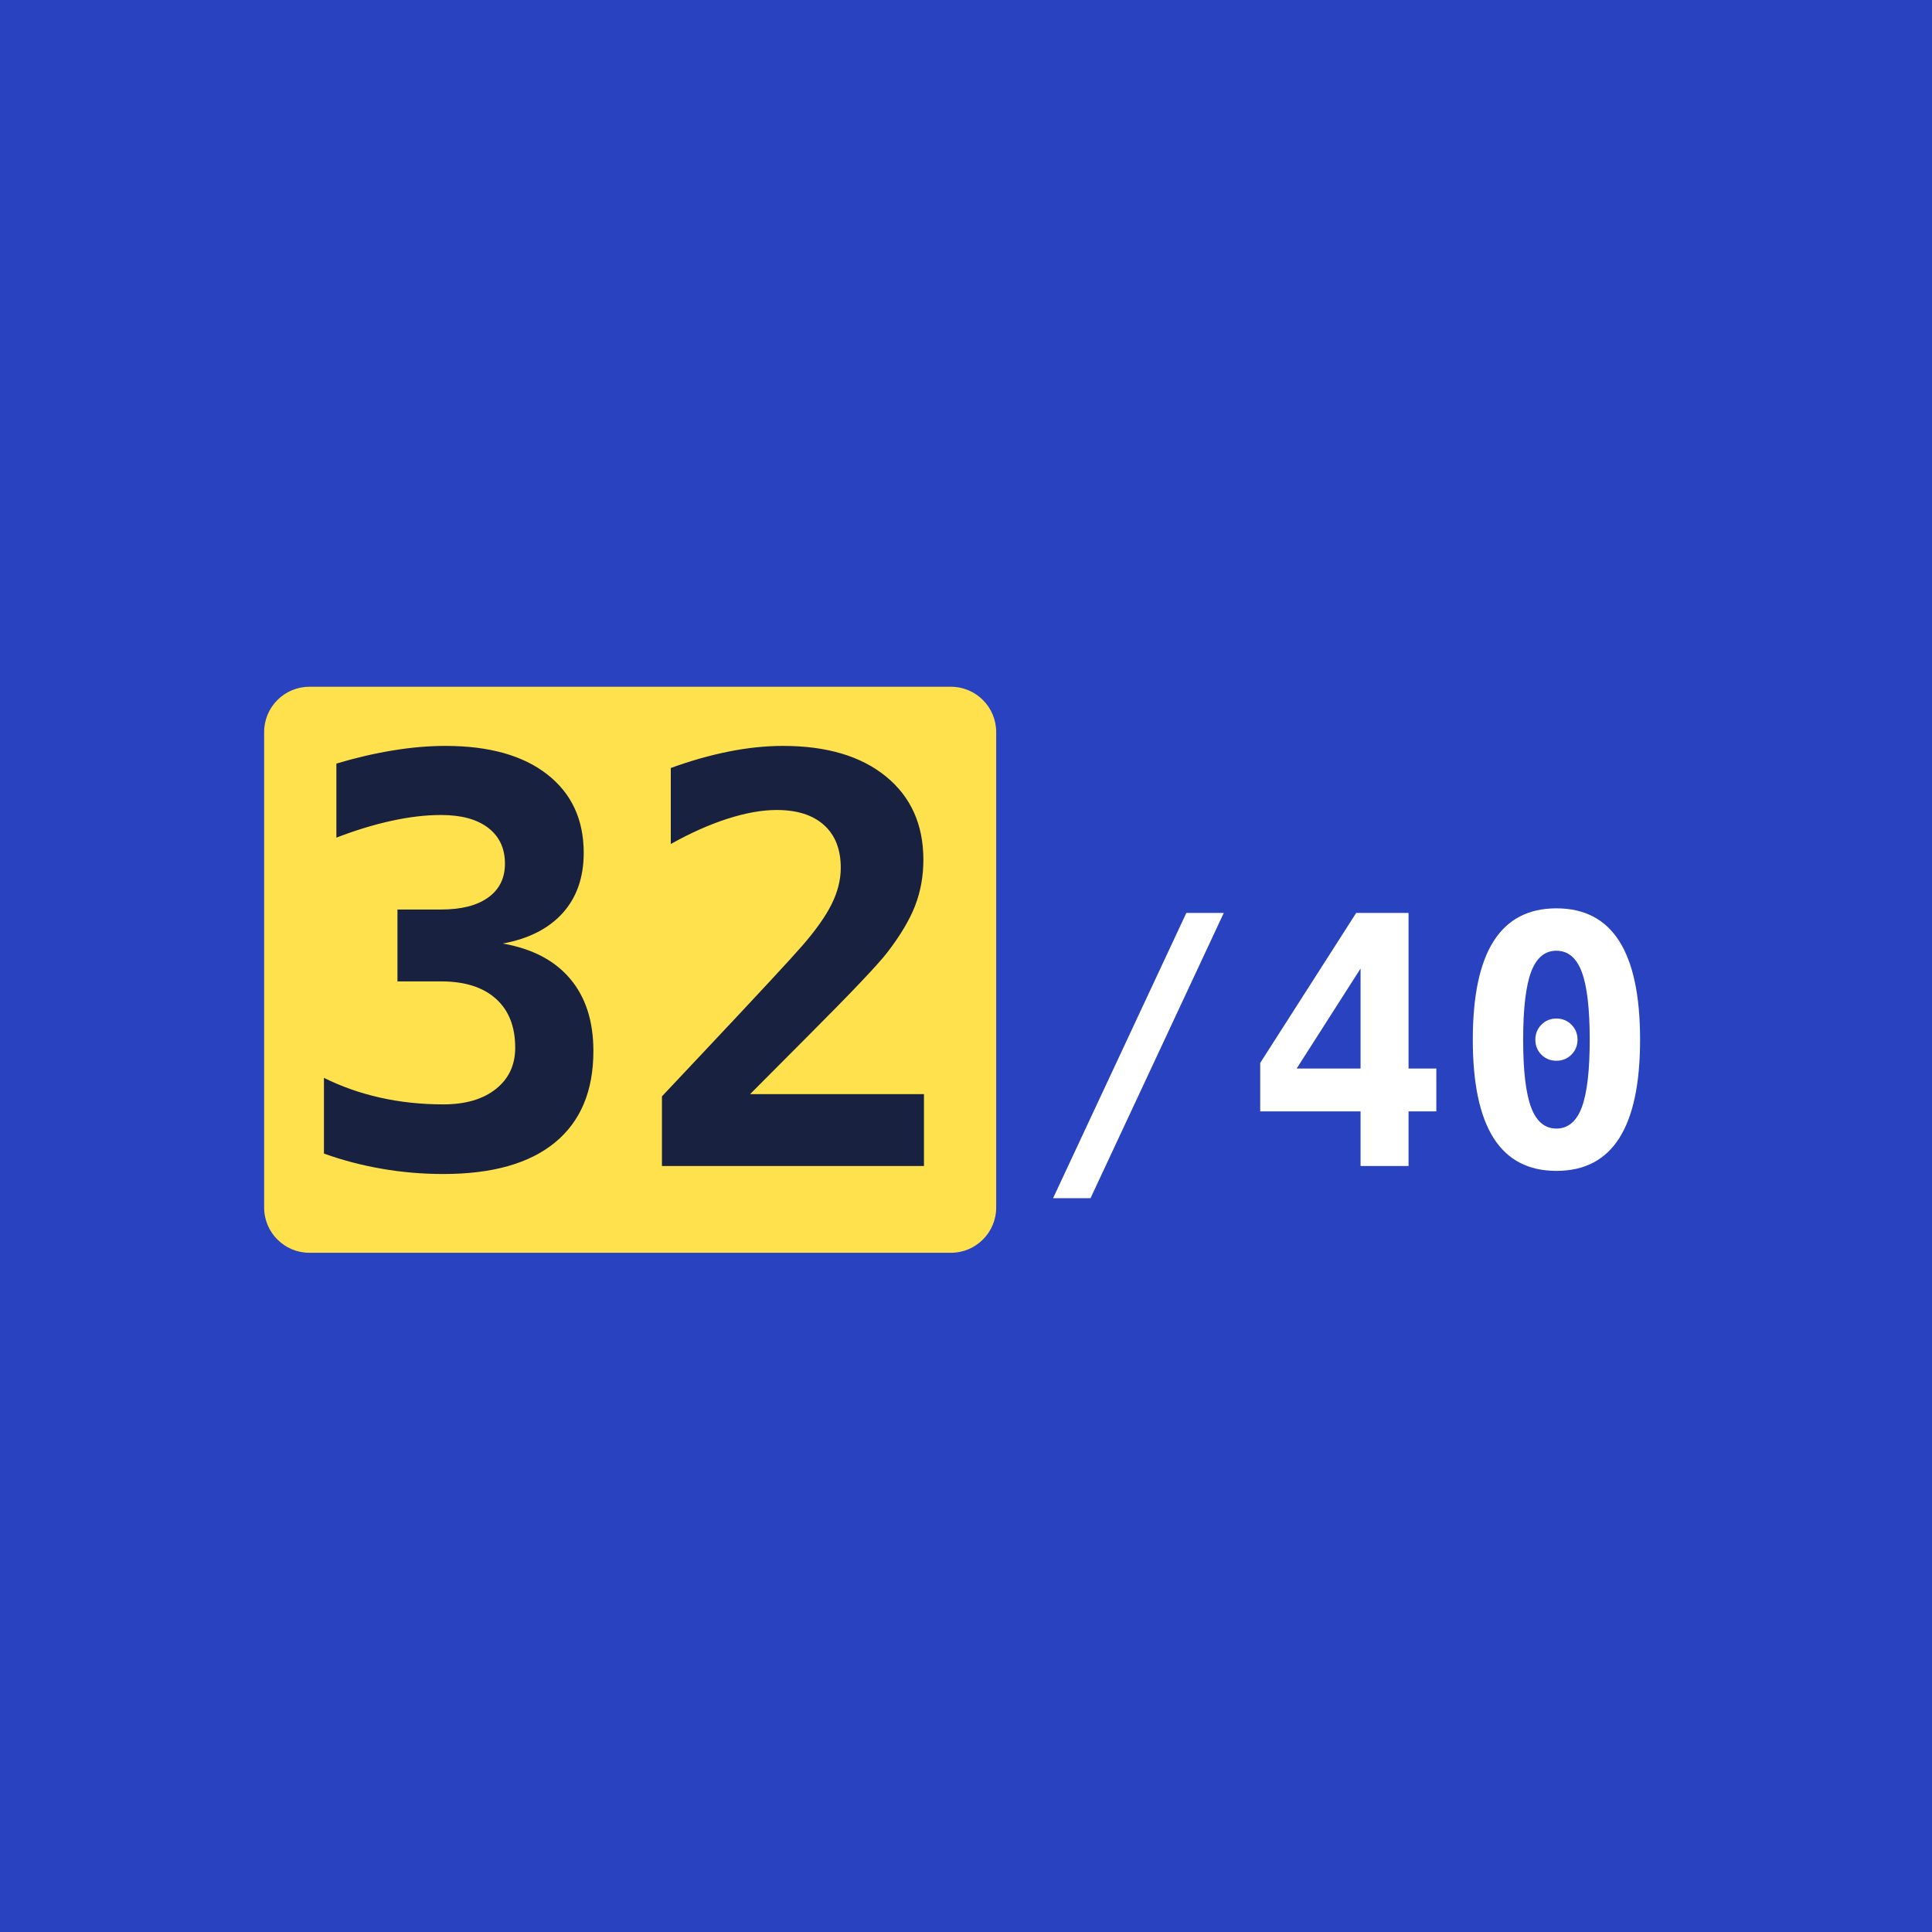
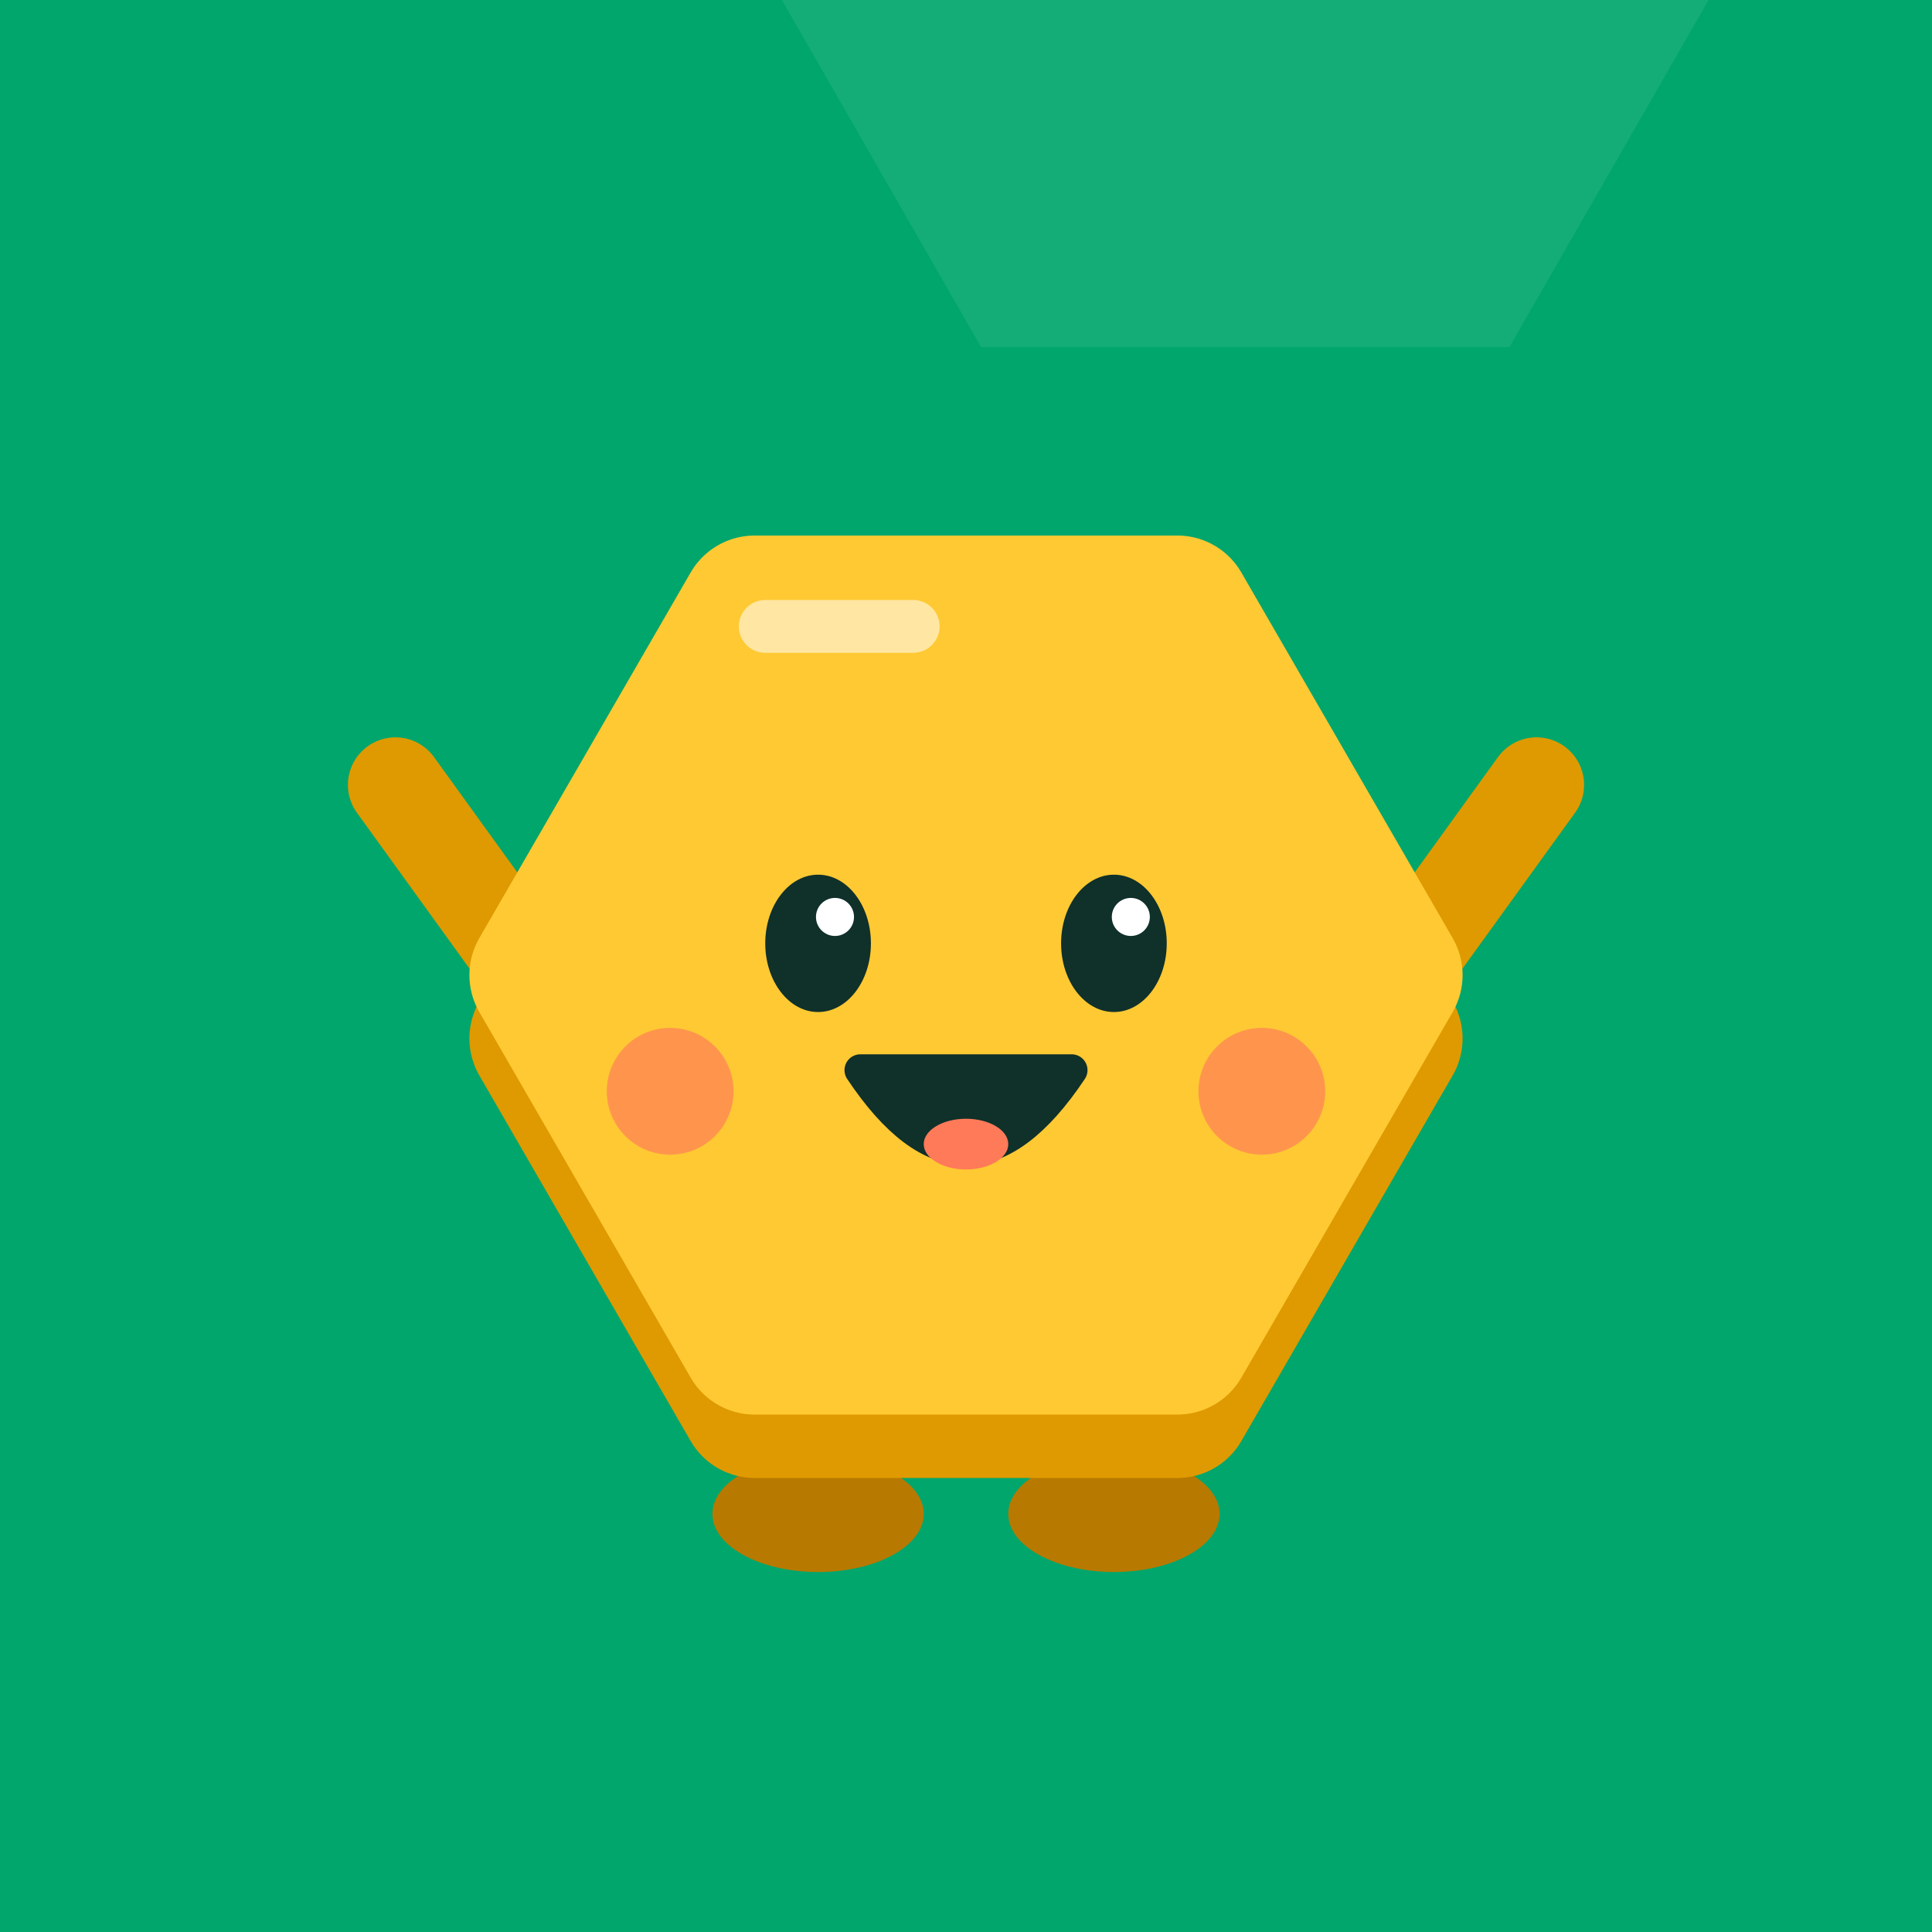
<svg xmlns="http://www.w3.org/2000/svg" viewBox="0 0 512 512">
-   <rect width="512" height="512" fill="#2942c0" />
-   <rect x="70" y="182" width="194" height="150" rx="12" fill="#ffe14d" />
-   <text x="167" y="309" text-anchor="middle" font-family="Menlo,Consolas,'DejaVu Sans Mono',monospace" font-weight="700" font-size="150" fill="#18213f">32</text>
-   <text x="274" y="309" font-family="Menlo,Consolas,'DejaVu Sans Mono',monospace" font-weight="700" font-size="92" fill="#ffffff">/40</text>
+   <rect width="512" height="512" fill="#00A66C" />
+   <path d="M470 -30 400 92H260L190 -30z" fill="#fff" opacity=".08" />
+   <g transform="translate(88 96) scale(2.8)">
+     <path d="M19 58 6 40M101 58l13-18" fill="none" stroke="#DE9A00" stroke-width="9" stroke-linecap="round" />
+     <ellipse cx="46" cy="109" rx="10" ry="5.5" fill="#B87900" />
+     <ellipse cx="74" cy="109" rx="10" ry="5.5" fill="#B87900" />
+     <path d="M100 64 80 98.6H40L20 64l20-34.6h40z" fill="#DE9A00" stroke="#DE9A00" stroke-width="14" stroke-linejoin="round" />
+     <path d="M100 58 80 92.6H40L20 58l20-34.6h40z" fill="#FFC933" stroke="#FFC933" stroke-width="14" stroke-linejoin="round" />
+     <path d="M41 25h14" stroke="#fff" stroke-width="5" stroke-linecap="round" opacity=".55" />
+     <circle cx="32" cy="69" r="6" fill="#FF7A59" opacity=".65" />
+     <circle cx="88" cy="69" r="6" fill="#FF7A59" opacity=".65" />
+     <ellipse cx="46" cy="55" rx="5" ry="6.5" fill="#10302A" />
+     <ellipse cx="74" cy="55" rx="5" ry="6.5" fill="#10302A" />
+     <circle cx="47.6" cy="52.5" r="1.8" fill="#fff" />
+     <circle cx="75.6" cy="52.5" r="1.8" fill="#fff" />
+     <path d="M50 67q10 15 20 0z" fill="#10302A" stroke="#10302A" stroke-width="3" stroke-linejoin="round" />
+     <ellipse cx="60" cy="74" rx="4" ry="2.4" fill="#FF7A59" />
+   </g>
</svg>
